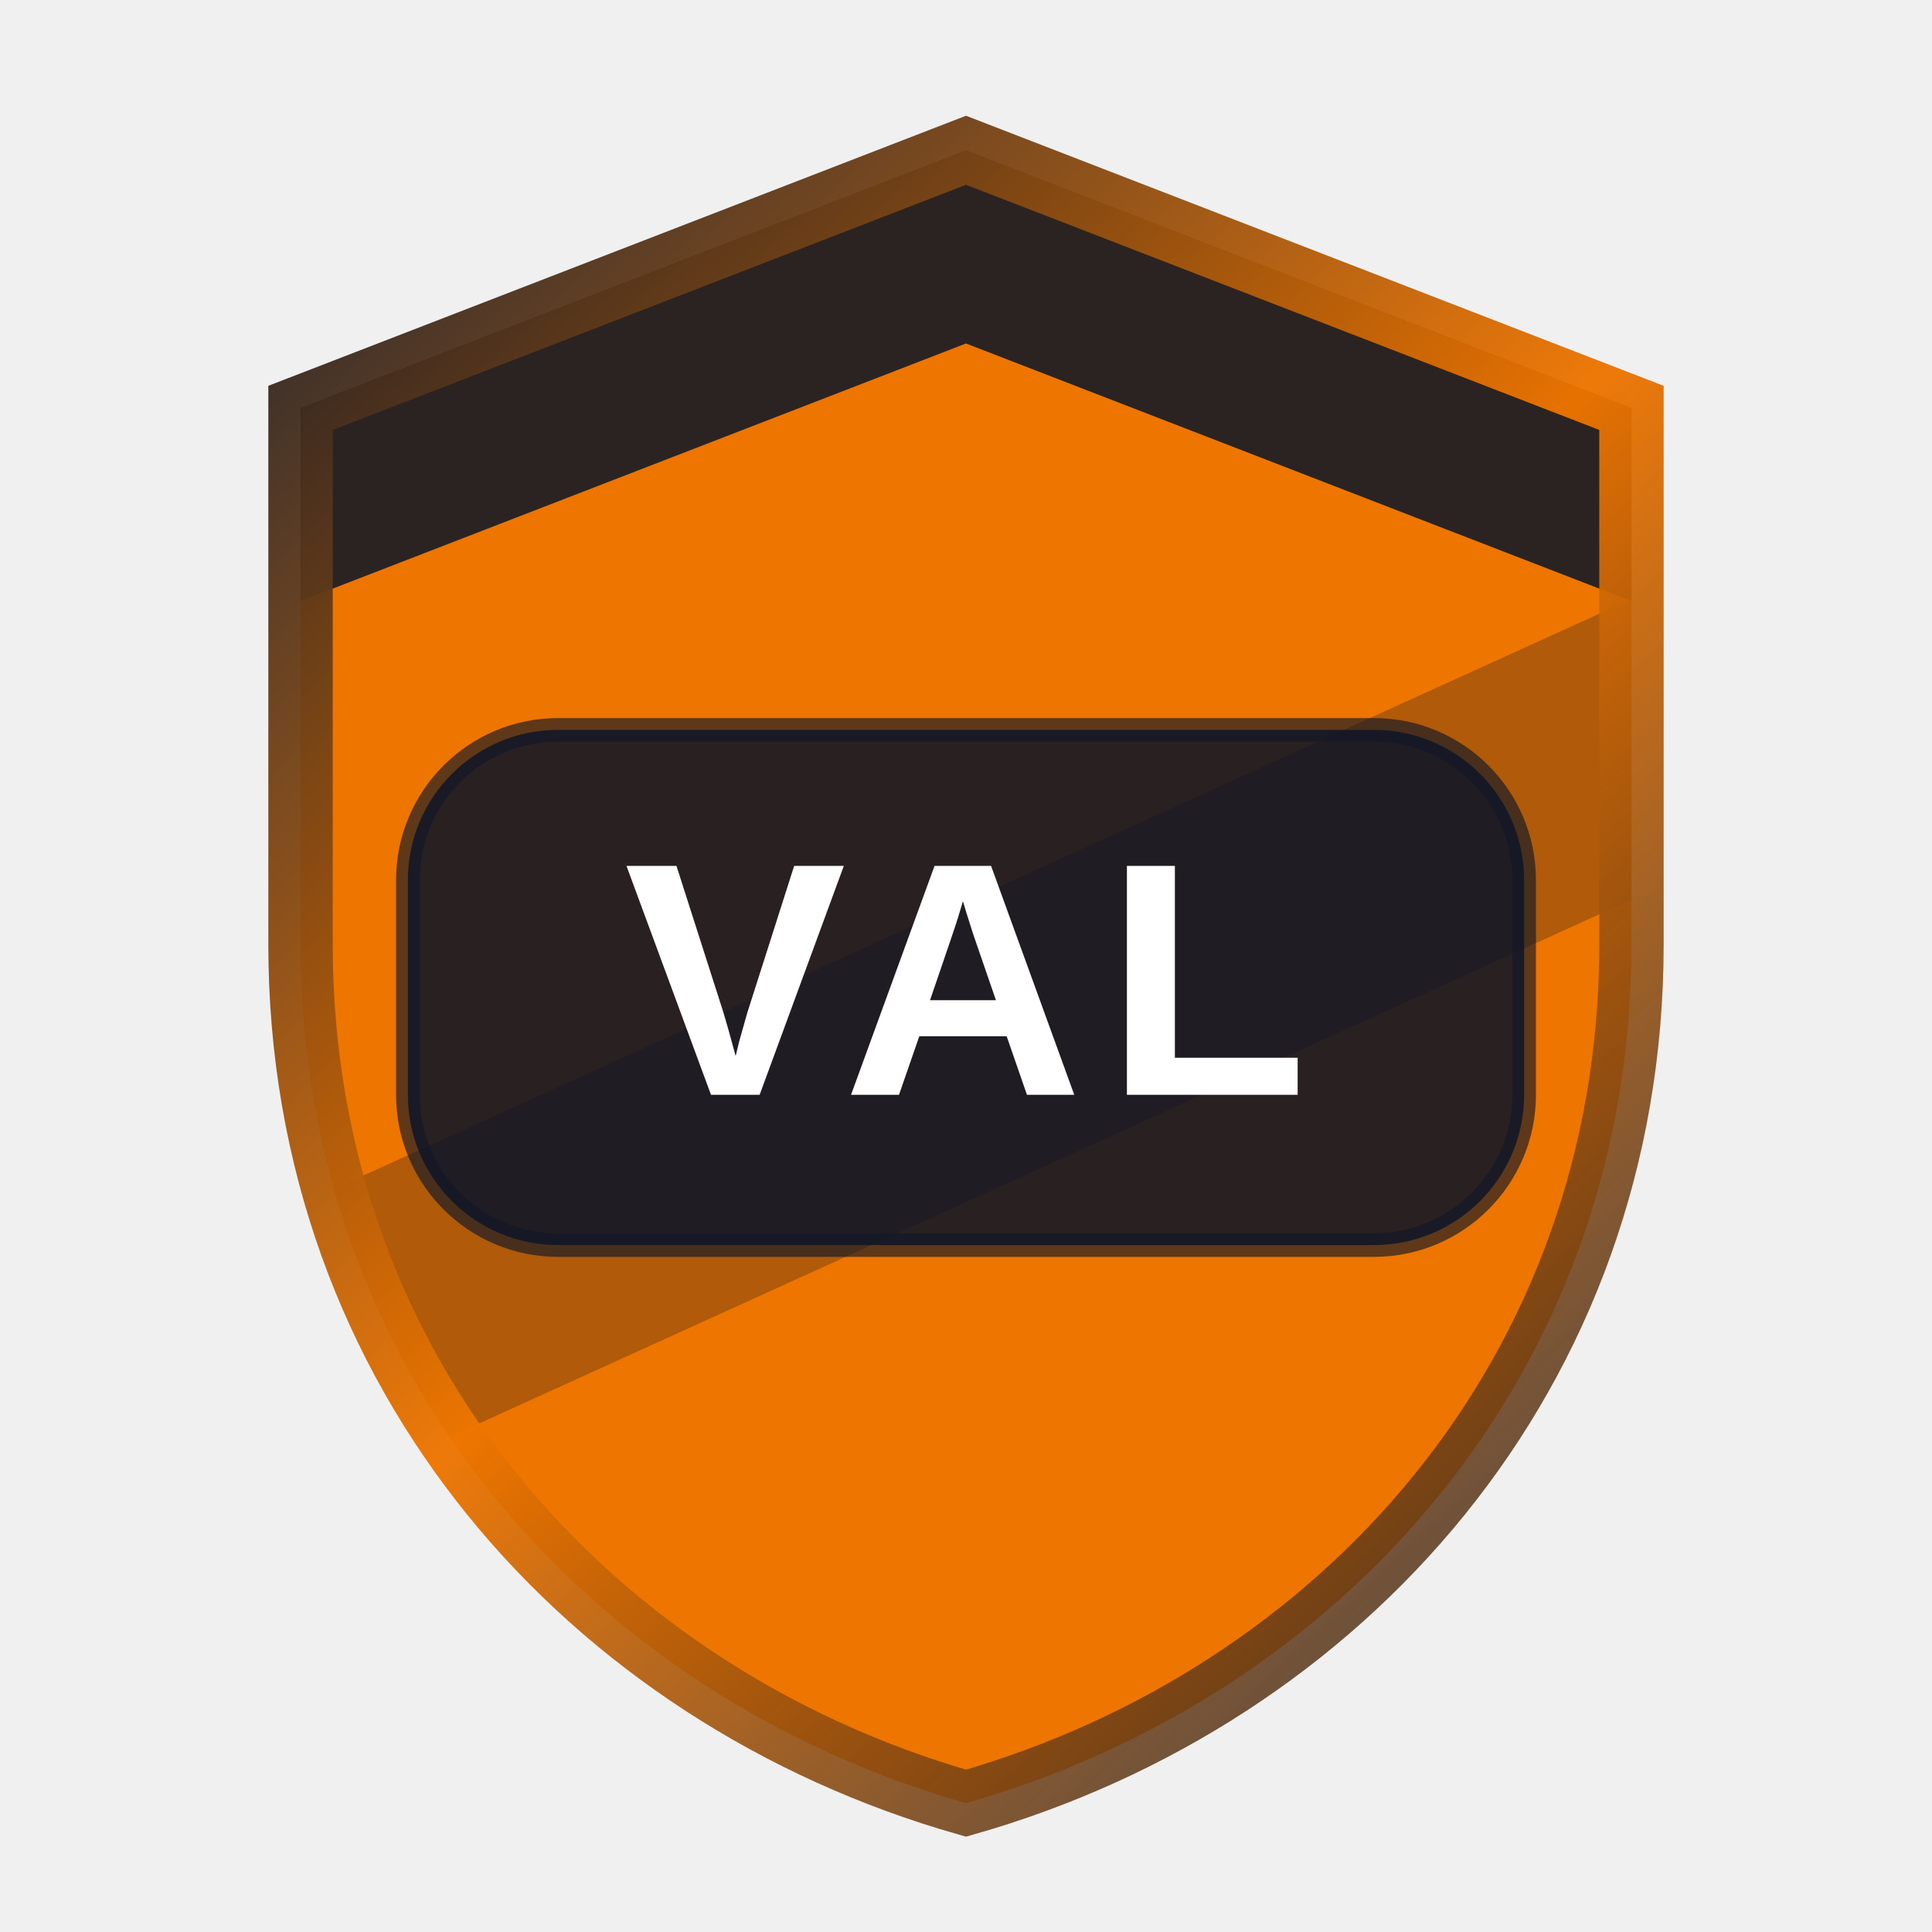
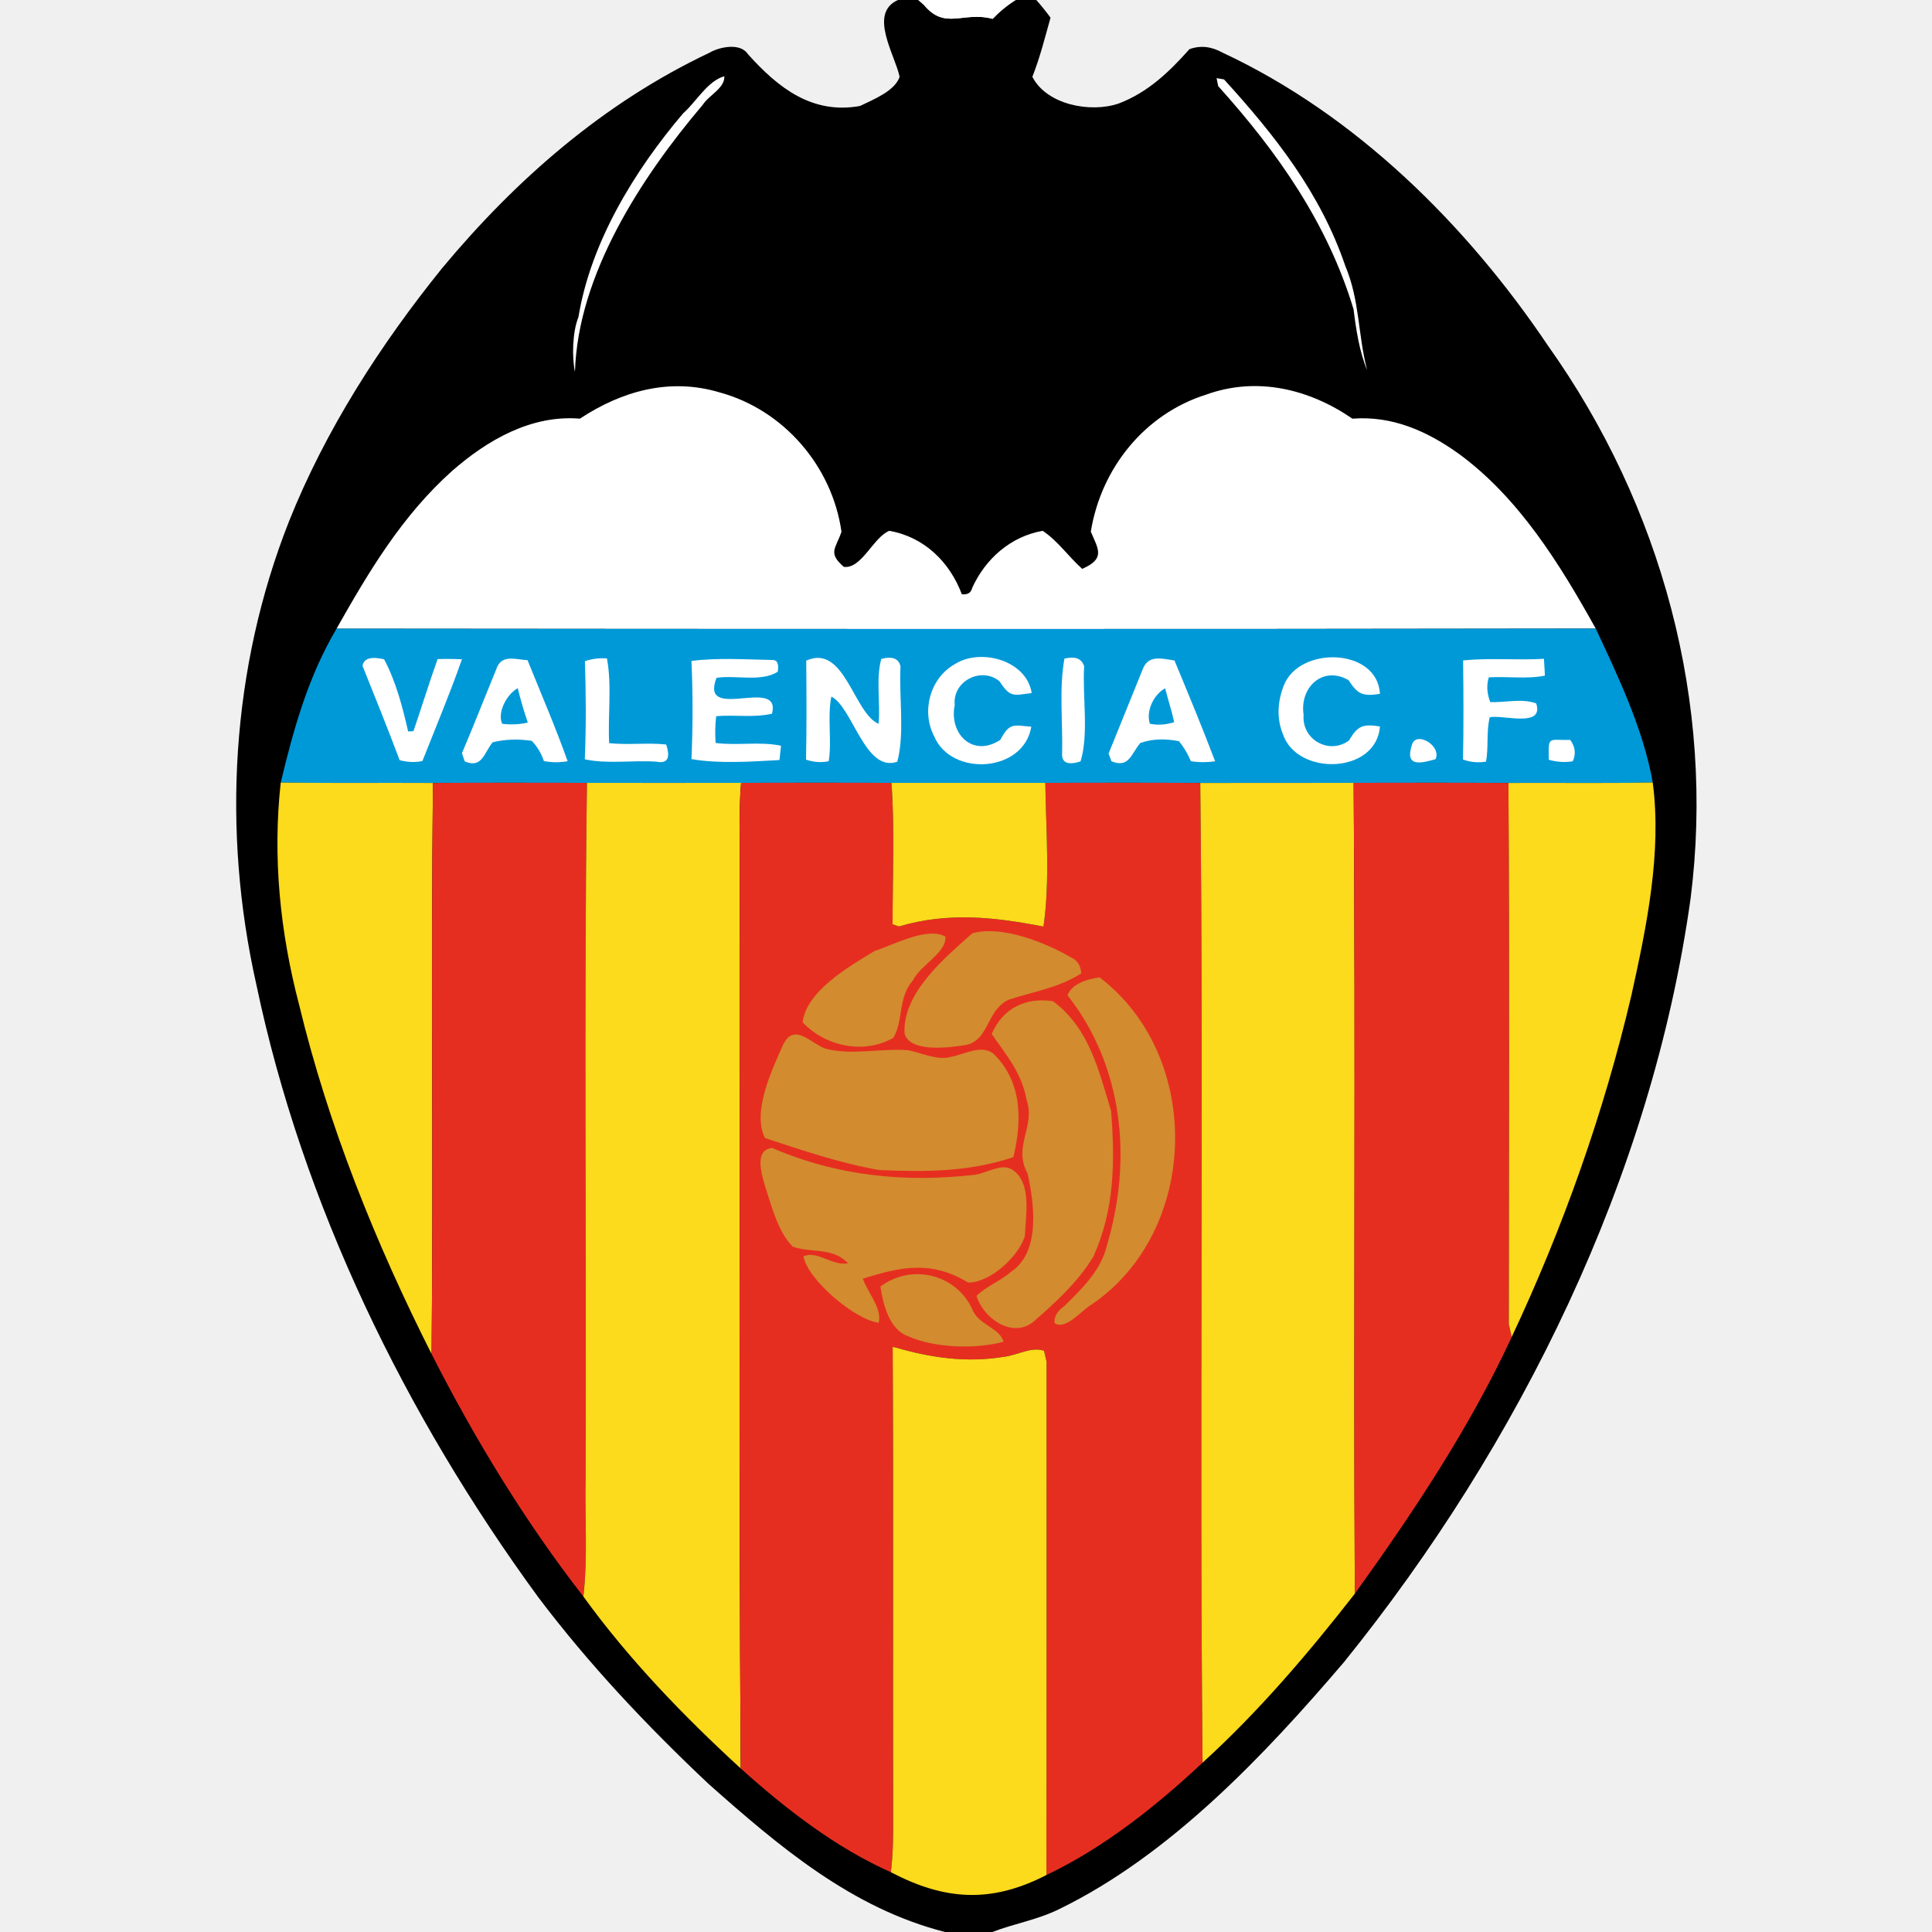
- <svg xmlns="http://www.w3.org/2000/svg" viewBox="0 0 180 180" fill="none">
-   <defs>
-     <linearGradient id="g_VAL" x1="20" y1="15" x2="160" y2="165" gradientUnits="userSpaceOnUse">
-       <stop offset="0%" stop-color="#111827" stop-opacity="0.95" />
-       <stop offset="50%" stop-color="#EE7500" stop-opacity="0.96" />
-       <stop offset="100%" stop-color="#111827" stop-opacity="0.80" />
-     </linearGradient>
-     <clipPath id="c_VAL">
-       <path d="M90 14L152 38V88C152 128 125 158 90 168C55 158 28 128 28 88V38Z" />
-     </clipPath>
-   </defs>
-   <g clip-path="url(#c_VAL)">
-     <rect x="24" y="10" width="132" height="162" fill="#EE7500" />
-     <path d="M24 114L156 54V82L24 142Z" fill="#111827" fill-opacity="0.28" />
-     <path d="M90 14L152 38V56L90 32L28 56V38Z" fill="#111827" fill-opacity="0.88" />
-   </g>
-   <path d="M90 14L152 38V88C152 128 125 158 90 168C55 158 28 128 28 88V38Z" stroke="url(#g_VAL)" stroke-width="6" />
-   <rect x="38" y="68" width="104" height="48" rx="14" fill="#0A1328" fill-opacity="0.86" stroke="#111827" stroke-opacity="0.65" stroke-width="2.2" />
-   <text x="90" y="102" text-anchor="middle" fill="#FFFFFF" font-family="Arial, Helvetica, sans-serif" font-weight="900" font-size="31" letter-spacing="2">VAL</text>
+ <svg xmlns="http://www.w3.org/2000/svg" id="svg10130" height="200.0pt" width="200.0pt" viewBox="0 0 200 200" version="1.1">
+   <defs id="defs10134" />
+   <path style="fill:#ffffff;fill-opacity:0" id="path10054" fill="#ffffff" d="M 0.00 0.00 L 92.96 0.00 C 89.87 1.37 92.63 5.63 93.13 7.95 C 92.63 9.44 90.37 10.31 89.03 10.97 C 84.06 11.87 80.53 9.07 77.42 5.60 C 76.64 4.40 74.48 4.85 73.44 5.46 C 62.52 10.63 53.45 18.53 45.76 27.77 C 39.37 35.69 33.69 44.51 29.91 53.99 C 23.92 69.18 22.96 85.99 26.53 101.89 C 31.31 124.71 41.97 146.53 55.71 165.33 C 60.96 172.29 67.00 178.69 73.35 184.67 C 80.65 191.14 88.16 197.54 97.83 200.00 L 0.00 200.00 L 0.00 0.00 Z" />
+   <path id="path10056" fill="#000000" d="M 92.96 0.00 L 95.06 0.00 L 95.63 0.49 C 97.84 3.17 99.65 1.14 102.76 1.95 C 103.46 1.21 104.25 0.56 105.14 0.00 L 107.28 0.00 C 107.80 0.59 108.29 1.20 108.75 1.83 C 108.16 3.93 107.67 5.92 106.87 7.95 C 108.35 10.85 112.90 11.72 115.82 10.71 C 118.83 9.56 121.03 7.45 123.13 5.09 C 124.25 4.68 125.40 4.80 126.56 5.45 C 140.34 11.88 151.82 23.26 160.23 35.76 C 172.01 52.33 177.58 72.77 175.01 93.01 C 170.99 121.80 157.33 149.52 139.14 172.05 C 130.93 181.67 121.15 192.03 109.65 197.63 C 107.40 198.74 105.02 199.12 102.73 200.00 L 97.83 200.00 C 88.16 197.54 80.65 191.14 73.35 184.67 C 67.00 178.69 60.96 172.29 55.71 165.33 C 41.97 146.53 31.31 124.71 26.53 101.89 C 22.96 85.99 23.92 69.18 29.91 53.99 C 33.69 44.51 39.37 35.69 45.76 27.77 C 53.45 18.53 62.52 10.63 73.44 5.46 C 74.48 4.85 76.64 4.40 77.42 5.60 C 80.53 9.07 84.06 11.87 89.03 10.97 C 90.37 10.31 92.63 9.44 93.13 7.95 C 92.63 5.63 89.87 1.37 92.96 0.00 Z" />
+   <path id="path10058" fill="#ffffff" d="M 95.06 0.00 L 105.14 0.00 C 104.25 0.56 103.46 1.21 102.76 1.95 C 99.65 1.14 97.84 3.17 95.63 0.49 L 95.06 0.00 Z" />
+   <path style="fill:#ffffff;fill-opacity:0.028" id="path10060" fill="#ffffff" d="M 107.28 0.00 L 200.00 0.00 L 200.00 200.00 L 102.73 200.00 C 105.02 199.12 107.40 198.74 109.65 197.63 C 121.15 192.03 130.93 181.67 139.14 172.05 C 157.33 149.52 170.99 121.80 175.01 93.01 C 177.58 72.77 172.01 52.33 160.23 35.76 C 151.82 23.26 140.34 11.88 126.56 5.45 C 125.40 4.80 124.25 4.68 123.13 5.09 C 121.03 7.45 118.83 9.56 115.82 10.71 C 112.90 11.72 108.35 10.85 106.87 7.95 C 107.67 5.92 108.16 3.93 108.75 1.83 C 108.29 1.20 107.80 0.59 107.28 0.00 Z" />
+   <path id="path10062" fill="#ffffff" d="M 74.98 7.89 C 75.06 9.12 73.37 9.86 72.74 10.86 C 66.39 18.34 59.82 28.43 59.52 38.49 C 59.20 37.00 59.25 34.35 59.88 32.83 C 61.15 25.06 65.69 17.65 70.72 11.73 C 72.08 10.54 73.22 8.40 74.98 7.89 Z" />
+   <path id="path10064" fill="#ffffff" d="M 125.94 8.09 L 126.71 8.22 C 132.01 14.04 136.70 19.99 139.27 27.54 C 140.77 31.11 140.56 34.61 141.52 38.30 C 140.73 36.42 140.37 34.08 140.12 32.02 C 137.44 23.13 132.26 15.75 126.11 8.92 L 125.94 8.09 Z" />
+   <path id="path10066" fill="#ffffff" d="M 74.49 40.62 C 81.12 42.42 86.15 48.26 87.11 55.05 C 86.52 56.79 85.66 57.21 87.35 58.68 C 89.19 58.93 90.40 55.61 92.06 54.95 C 95.66 55.58 98.31 58.16 99.57 61.52 C 100.17 61.58 100.53 61.36 100.64 60.86 C 102.01 57.84 104.63 55.53 107.94 54.95 C 109.49 55.98 110.64 57.65 112.03 58.89 C 114.43 57.83 113.72 56.90 112.92 55.04 C 113.98 48.47 118.50 42.84 124.89 40.84 C 130.12 38.96 135.52 40.26 140.00 43.34 C 144.12 43.02 147.73 44.62 151.02 46.98 C 157.26 51.55 161.48 58.41 165.19 65.07 C 121.77 65.14 78.26 65.12 34.84 65.08 C 38.20 59.13 41.63 53.38 46.78 48.77 C 50.44 45.56 55.00 42.92 60.03 43.34 C 64.39 40.46 69.36 39.08 74.49 40.62 Z" />
+   <path id="path10068" fill="#0099d8" d="M 34.84 65.08 C 78.26 65.12 121.77 65.14 165.19 65.07 C 167.54 70.09 170.13 75.53 171.09 81.00 C 166.11 81.10 161.13 81.02 156.15 81.05 C 150.81 81.02 145.47 81.03 140.13 81.04 C 134.84 81.04 129.55 81.04 124.25 81.05 C 118.91 81.02 113.56 81.03 108.21 81.04 C 102.90 81.04 97.59 81.04 92.28 81.04 C 87.10 81.02 81.91 81.03 76.72 81.04 C 71.40 81.04 66.08 81.05 60.76 81.04 C 55.45 81.03 50.13 81.02 44.82 81.05 C 39.56 81.02 34.31 81.08 29.06 81.01 C 30.40 75.44 31.89 70.06 34.84 65.08 Z" />
+   <path id="path10070" fill="#ffffff" d="M 39.76 68.25 C 40.99 70.55 41.67 73.18 42.25 75.72 L 42.80 75.69 C 43.65 73.21 44.42 70.70 45.30 68.23 C 46.14 68.20 46.98 68.21 47.82 68.25 C 46.58 71.79 45.11 75.28 43.73 78.78 C 42.98 78.94 42.19 78.91 41.37 78.69 C 40.14 75.41 38.83 72.18 37.53 68.93 C 37.66 68.16 38.40 67.93 39.76 68.25 Z" />
+   <path id="path10072" fill="#ffffff" d="M 54.61 68.34 C 56.01 71.82 57.51 75.27 58.76 78.80 C 57.91 78.95 57.09 78.94 56.30 78.78 C 56.02 77.95 55.60 77.26 55.04 76.69 C 53.62 76.48 52.27 76.53 51.00 76.84 C 50.11 77.91 49.92 79.59 48.11 78.82 L 47.82 77.97 C 49.05 75.09 50.18 72.18 51.37 69.29 C 51.88 67.69 53.35 68.27 54.61 68.34 Z" />
+   <path id="path10074" fill="#ffffff" d="M 60.55 68.44 C 61.32 68.19 62.07 68.10 62.83 68.16 C 63.36 70.99 62.91 74.05 63.06 76.93 C 65.01 77.14 67.01 76.86 68.96 77.07 C 69.43 78.48 69.09 79.07 67.97 78.85 C 65.55 78.67 62.88 79.12 60.54 78.60 C 60.68 75.21 60.66 71.82 60.55 68.44 Z" />
+   <path id="path10076" fill="#ffffff" d="M 71.58 68.42 C 74.27 68.07 77.19 68.27 79.91 68.32 C 80.45 68.29 80.65 68.69 80.51 69.54 C 78.79 70.63 76.17 69.86 74.17 70.17 C 72.38 74.85 80.91 69.93 79.92 73.88 C 78.06 74.32 76.04 73.97 74.14 74.14 C 74.03 75.07 74.01 75.99 74.08 76.91 C 76.31 77.21 78.67 76.73 80.85 77.20 L 80.69 78.68 C 77.79 78.84 74.41 79.08 71.58 78.58 C 71.73 75.20 71.73 71.80 71.58 68.42 Z" />
+   <path id="path10078" fill="#ffffff" d="M 83.46 68.39 C 87.43 66.59 88.35 73.81 90.95 74.93 C 91.16 72.77 90.65 70.31 91.23 68.21 C 92.38 67.91 93.04 68.17 93.22 68.99 C 93.05 72.13 93.67 75.89 92.89 78.85 C 89.56 80.04 88.26 73.18 86.06 72.11 C 85.63 74.29 86.13 76.61 85.79 78.80 C 85.04 78.96 84.25 78.91 83.44 78.64 C 83.51 75.22 83.49 71.81 83.46 68.39 Z" />
+   <path id="path10080" fill="#ffffff" d="M 106.80 71.74 C 104.90 72.00 104.58 72.22 103.47 70.53 C 101.65 68.99 98.59 70.45 98.83 72.98 C 98.22 76.04 100.77 78.45 103.56 76.58 C 104.51 74.79 104.90 75.07 106.76 75.23 C 105.96 80.00 98.48 80.43 96.71 76.23 C 95.35 73.64 96.27 70.21 98.83 68.76 C 101.47 67.06 106.26 68.32 106.80 71.74 Z" />
+   <path id="path10082" fill="#ffffff" d="M 110.19 68.18 C 111.32 67.91 112.00 68.18 112.23 68.99 C 112.04 72.07 112.73 75.96 111.86 78.82 C 110.53 79.24 109.89 78.96 109.95 77.98 C 110.03 74.77 109.62 71.32 110.19 68.18 Z" />
+   <path id="path10084" fill="#ffffff" d="M 121.58 68.37 C 123.02 71.83 124.46 75.31 125.79 78.81 C 124.93 78.93 124.10 78.93 123.28 78.80 C 122.96 78.04 122.55 77.35 122.05 76.73 C 120.56 76.43 119.23 76.50 118.05 76.91 C 117.09 78.01 116.91 79.55 115.06 78.81 L 114.76 78.01 C 115.95 75.09 117.13 72.17 118.31 69.24 C 118.91 67.73 120.32 68.20 121.58 68.37 Z" />
+   <path id="path10086" fill="#ffffff" d="M 142.85 71.83 C 141.07 72.10 140.56 71.89 139.60 70.41 C 136.94 68.87 134.51 71.15 134.95 74.01 C 134.73 76.57 137.61 78.17 139.65 76.65 C 140.55 75.12 141.07 74.93 142.85 75.20 C 142.49 80.14 134.29 80.37 132.81 76.01 C 132.14 74.36 132.25 72.65 132.88 71.01 C 134.44 66.83 142.60 67.03 142.85 71.83 Z" />
+   <path id="path10088" fill="#ffffff" d="M 151.46 68.37 C 154.22 68.08 157.05 68.37 159.83 68.20 L 159.93 69.94 C 158.05 70.32 156.04 70.00 154.12 70.12 C 153.87 70.92 153.92 71.77 154.27 72.68 C 155.82 72.74 157.57 72.27 159.03 72.82 C 159.86 75.38 155.56 73.96 154.22 74.25 C 153.84 75.74 154.12 77.33 153.83 78.84 C 153.05 78.98 152.26 78.91 151.45 78.63 C 151.52 75.21 151.50 71.79 151.46 68.37 Z" />
+   <path id="path10090" fill="#0099d8" d="M 53.60 71.24 C 53.89 72.45 54.24 73.63 54.64 74.80 C 53.74 75.00 52.85 75.04 51.98 74.92 C 51.46 73.71 52.48 71.85 53.60 71.24 Z" />
+   <path id="path10092" fill="#0099d8" d="M 120.61 71.25 C 120.91 72.42 121.30 73.58 121.55 74.76 C 120.68 75.03 119.84 75.09 119.03 74.92 C 118.62 73.59 119.41 71.93 120.61 71.25 Z" />
+   <path id="path10094" fill="#ffffff" d="M 148.61 78.59 C 147.06 79.03 145.39 79.44 146.17 77.08 C 146.60 75.65 149.24 77.17 148.61 78.59 Z" />
+   <path id="path10096" fill="#ffffff" d="M 162.55 76.60 C 163.07 77.30 163.16 78.04 162.81 78.81 C 162.00 78.94 161.17 78.89 160.33 78.65 C 160.28 76.13 160.26 76.64 162.55 76.60 Z" />
+   <path id="path10098" fill="#fcda1c" d="M 29.06 81.01 C 34.31 81.08 39.56 81.02 44.82 81.05 C 44.60 100.72 44.87 120.50 44.68 140.17 C 38.88 128.68 33.98 116.52 30.96 104.00 C 28.99 96.48 28.21 88.77 29.06 81.01 Z" />
+   <path id="path10100" fill="#e62e20" d="M 44.82 81.05 C 50.13 81.02 55.45 81.03 60.76 81.04 C 60.44 104.97 60.72 129.05 60.62 153.00 C 60.53 157.07 60.86 161.22 60.39 165.27 C 54.35 157.51 49.13 148.93 44.68 140.17 C 44.87 120.50 44.60 100.72 44.82 81.05 Z" />
+   <path id="path10102" fill="#fcda1c" d="M 60.76 81.04 C 66.08 81.05 71.40 81.04 76.72 81.04 C 76.57 82.69 76.56 84.35 76.57 86.00 C 76.65 118.34 76.45 150.75 76.68 183.07 C 70.79 177.67 65.07 171.75 60.39 165.27 C 60.86 161.22 60.53 157.07 60.62 153.00 C 60.72 129.05 60.44 104.97 60.76 81.04 Z" />
+   <path id="path10104" fill="#e62e20" d="M 76.72 81.04 C 81.91 81.03 87.10 81.02 92.28 81.04 C 92.64 85.90 92.39 90.81 92.40 95.68 L 93.06 95.91 C 98.16 94.39 102.97 94.94 108.02 95.92 C 108.71 91.26 108.28 85.83 108.21 81.04 C 113.56 81.03 118.91 81.02 124.25 81.05 C 124.62 114.77 124.15 148.74 124.49 182.47 C 119.71 186.95 114.27 191.28 108.33 194.10 C 108.35 176.40 108.34 158.66 108.34 140.96 L 108.08 139.83 C 106.73 139.37 105.31 140.31 103.90 140.46 C 100.04 141.09 96.38 140.56 92.67 139.48 L 92.41 139.43 C 92.50 155.62 92.42 171.81 92.46 188.00 C 92.47 189.94 92.46 191.88 92.22 193.81 C 86.49 191.26 81.33 187.25 76.68 183.07 C 76.45 150.75 76.65 118.34 76.57 86.00 C 76.56 84.35 76.57 82.69 76.72 81.04 Z" />
+   <path id="path10106" fill="#fcda1c" d="M 92.28 81.04 C 97.59 81.04 102.90 81.04 108.21 81.04 C 108.28 85.83 108.71 91.26 108.02 95.92 C 102.97 94.94 98.16 94.39 93.06 95.91 L 92.40 95.68 C 92.39 90.81 92.64 85.90 92.28 81.04 Z" />
+   <path id="path10108" fill="#fcda1c" d="M 124.25 81.05 C 129.55 81.04 134.84 81.04 140.13 81.04 C 140.34 109.00 140.11 137.02 140.25 164.98 C 135.44 171.15 130.28 177.21 124.49 182.47 C 124.15 148.74 124.62 114.77 124.25 81.05 Z" />
+   <path id="path10110" fill="#e62e20" d="M 140.13 81.04 C 145.47 81.03 150.81 81.02 156.15 81.05 C 156.28 99.72 156.20 118.41 156.19 137.08 L 156.49 138.41 C 152.15 147.79 146.27 156.61 140.25 164.98 C 140.11 137.02 140.34 109.00 140.13 81.04 Z" />
+   <path id="path10112" fill="#fcda1c" d="M 156.15 81.05 C 161.13 81.02 166.11 81.10 171.09 81.00 C 172.05 88.26 170.45 95.95 168.89 103.01 C 166.03 115.19 161.81 127.09 156.49 138.41 L 156.19 137.08 C 156.20 118.41 156.28 99.72 156.15 81.05 Z" />
+   <path id="path10114" fill="#d28b2f" d="M 110.87 99.11 C 111.53 99.41 111.88 99.96 111.93 100.76 C 109.58 102.28 106.98 102.64 104.39 103.50 C 102.10 104.61 102.41 107.63 100.03 108.17 C 98.41 108.42 94.29 109.04 93.64 107.02 C 93.39 102.82 97.78 99.17 100.65 96.62 C 103.65 95.75 108.19 97.55 110.87 99.11 Z" />
+   <path id="path10116" fill="#d28b2f" d="M 97.86 96.95 C 98.06 98.57 95.23 99.95 94.52 101.47 C 92.92 103.28 93.56 105.59 92.48 107.43 C 89.47 109.17 85.46 108.35 83.09 105.83 C 83.47 102.57 87.94 100.03 90.51 98.46 C 92.48 97.82 95.97 95.91 97.86 96.95 Z" />
+   <path id="path10118" fill="#d28b2f" d="M 113.83 101.18 C 124.57 109.36 124.19 127.41 113.02 135.03 C 111.99 135.60 110.36 137.73 109.18 136.98 C 109.08 136.35 109.41 135.75 110.19 135.19 C 112.02 133.39 114.01 131.48 114.60 128.88 C 117.22 120.06 116.31 110.41 110.51 103.03 C 110.95 101.81 112.64 101.33 113.83 101.18 Z" />
+   <path id="path10120" fill="#d28b2f" d="M 109.01 103.65 C 112.75 106.42 113.75 110.82 115.02 115.02 C 115.43 120.26 115.38 125.21 113.19 130.07 C 111.61 132.70 109.20 134.90 106.89 136.90 C 104.66 138.56 101.75 136.37 101.09 134.15 C 102.12 133.13 103.56 132.63 104.65 131.66 C 107.75 129.62 107.06 124.58 106.38 121.49 C 104.82 118.64 107.23 116.63 106.27 113.84 C 105.76 111.07 104.20 109.25 102.66 107.04 C 103.79 104.39 106.17 103.20 109.01 103.65 Z" />
+   <path id="path10122" fill="#d28b2f" d="M 85.43 108.55 C 88.08 109.28 91.28 108.49 94.01 108.72 C 95.38 108.98 97.11 109.84 98.49 109.39 C 99.87 109.14 101.58 108.10 102.83 109.07 C 105.81 111.95 105.83 116.00 104.90 119.79 C 100.28 121.33 95.79 121.33 90.99 121.12 C 86.93 120.40 83.10 119.10 79.19 117.81 C 77.82 115.12 79.92 110.72 81.08 108.12 C 82.24 105.82 83.90 108.00 85.43 108.55 Z" />
+   <path id="path10124" fill="#d28b2f" d="M 79.94 118.84 C 86.67 121.74 93.70 122.45 100.94 121.61 C 102.16 121.43 103.76 120.34 104.85 121.12 C 106.85 122.52 106.17 125.86 106.09 127.97 C 105.45 130.06 102.52 132.78 100.22 132.77 C 96.42 130.47 93.32 131.11 89.32 132.37 C 89.80 133.77 91.34 135.45 90.96 136.93 C 88.50 136.63 83.57 132.44 83.18 130.06 C 84.58 129.40 86.14 131.09 87.79 130.77 C 86.11 129.05 84.07 129.76 82.06 129.05 C 80.51 127.47 79.89 124.89 79.21 122.83 C 78.88 121.65 78.00 119.02 79.94 118.84 Z" />
+   <path id="path10126" fill="#d28b2f" d="M 100.64 135.50 C 101.23 137.15 103.52 137.45 103.88 138.90 C 100.98 139.68 96.68 139.56 93.92 138.29 C 92.03 137.56 91.41 134.98 91.14 133.18 C 94.37 130.77 98.94 131.89 100.64 135.50 Z" />
+   <path id="path10128" fill="#fcda1c" d="M 92.41 139.43 L 92.67 139.48 C 96.38 140.56 100.04 141.09 103.90 140.46 C 105.31 140.31 106.73 139.37 108.08 139.83 L 108.34 140.96 C 108.34 158.66 108.35 176.40 108.33 194.10 C 102.62 197.04 97.84 196.75 92.22 193.81 C 92.46 191.88 92.47 189.94 92.46 188.00 C 92.42 171.81 92.50 155.62 92.41 139.43 Z" />
</svg>
